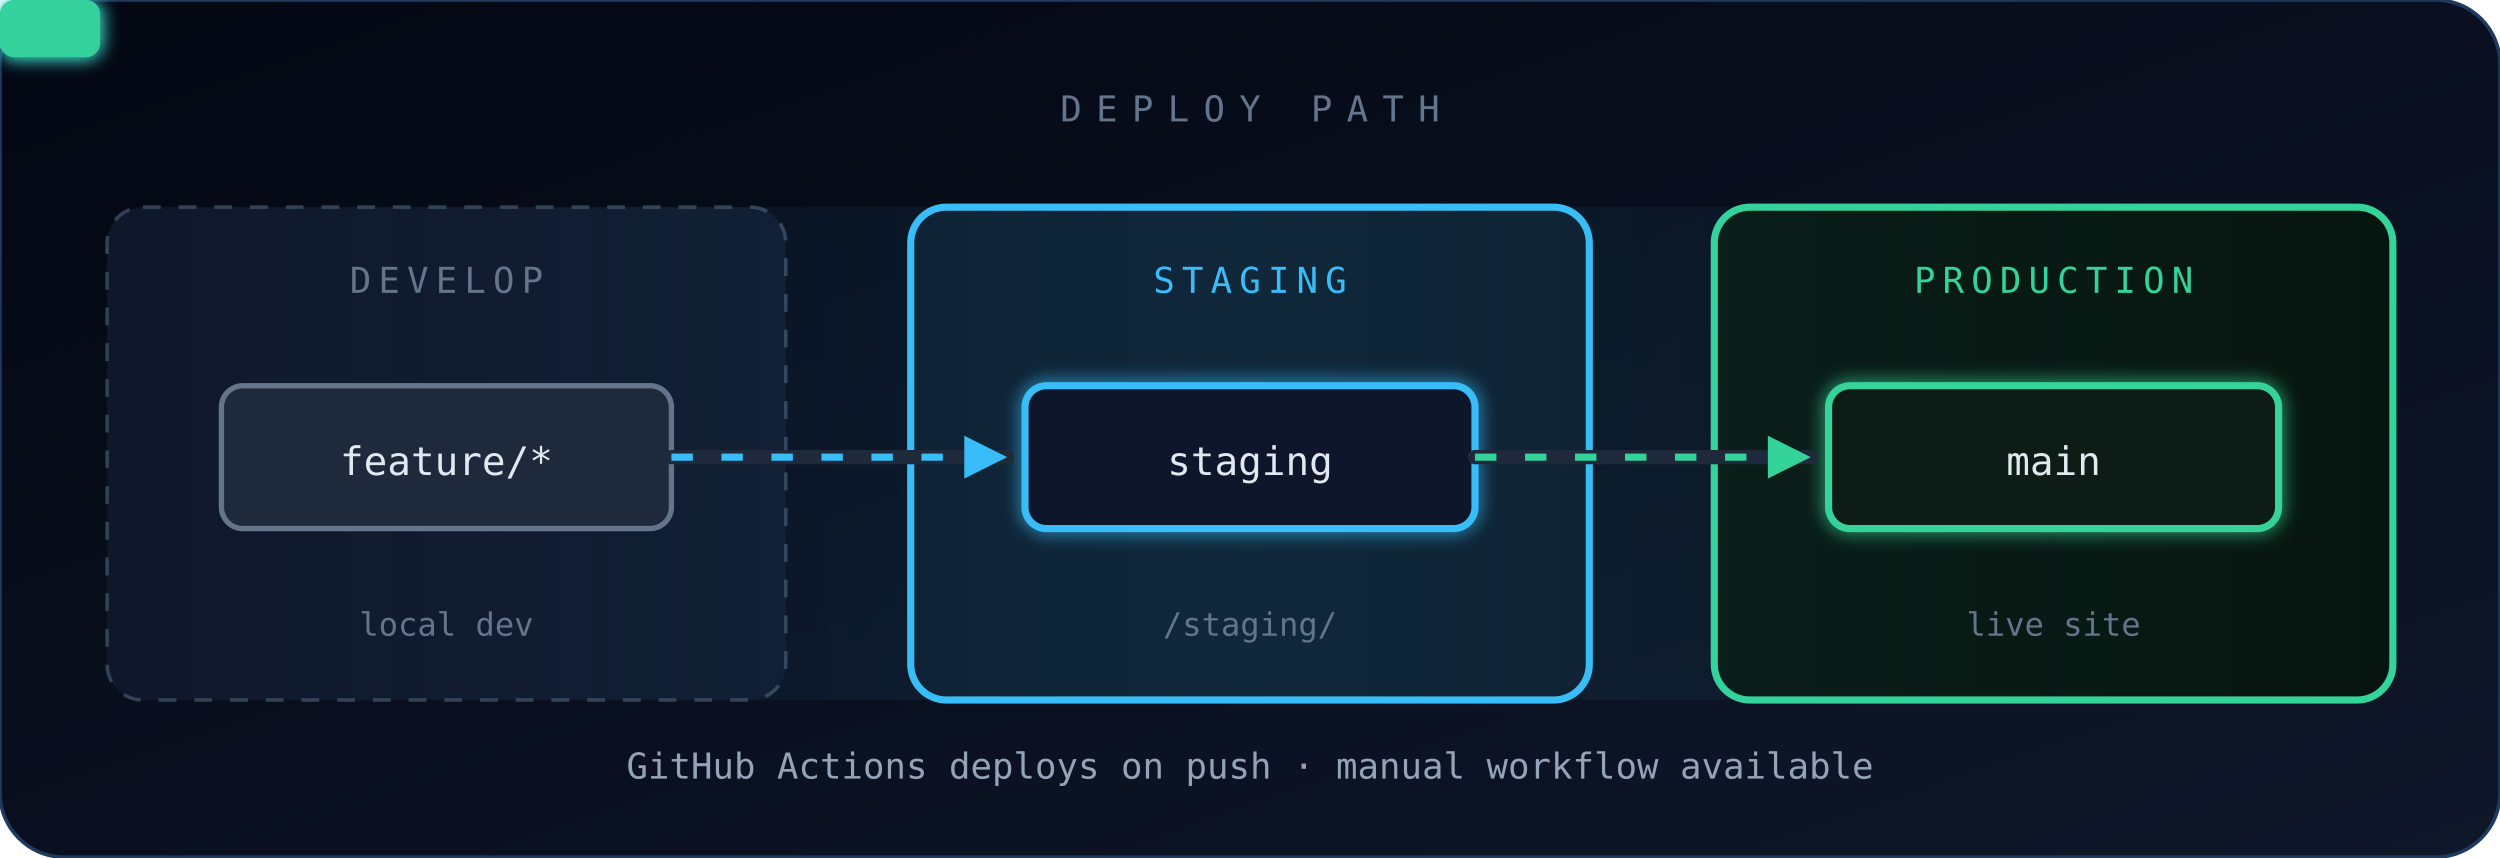
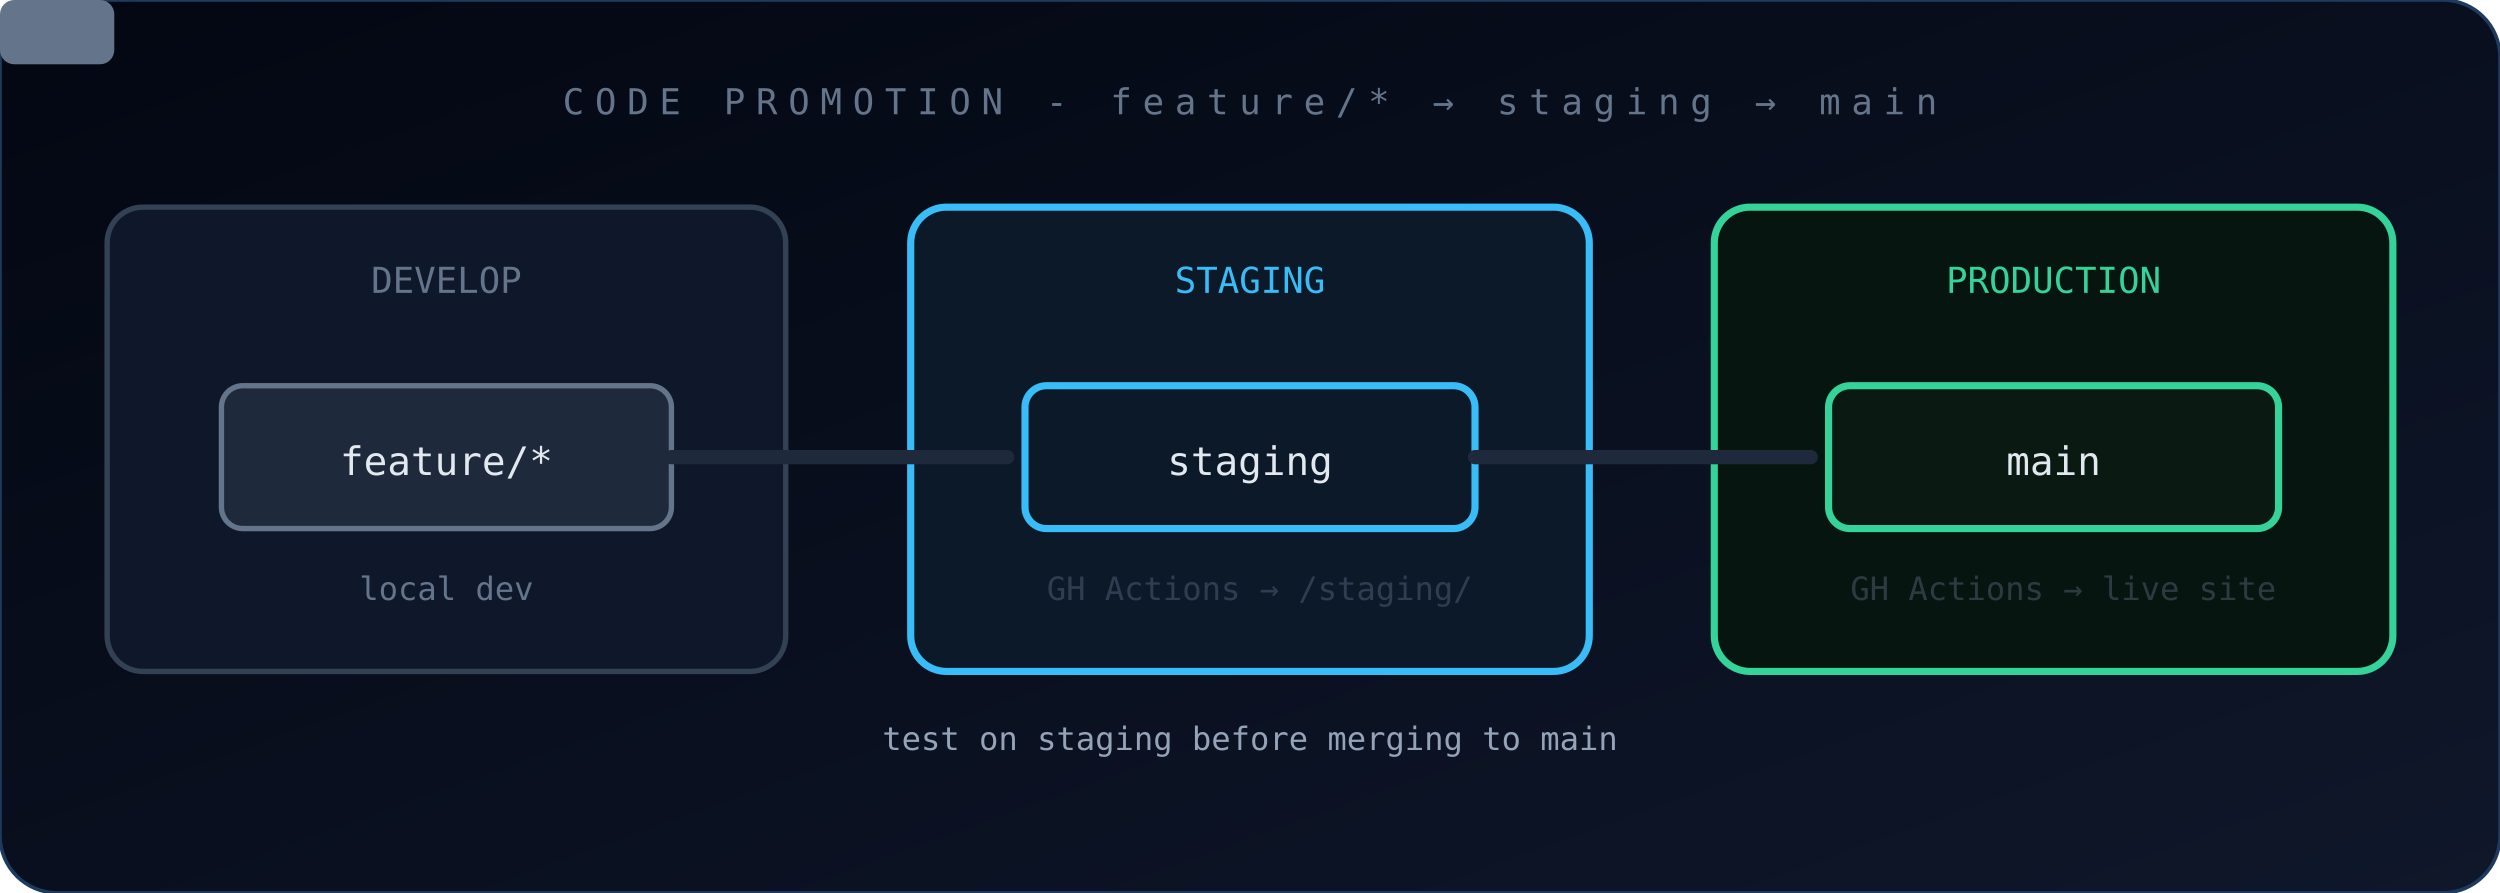
- <svg xmlns="http://www.w3.org/2000/svg" viewBox="0 0 700 240" role="img" aria-label="Deploy branches: feature to staging to production">
+ <svg xmlns="http://www.w3.org/2000/svg" viewBox="0 0 700 250" role="img" aria-label="Deploy branches: feature to staging to production">
  <defs>
    <linearGradient id="dp-bg" x1="0%" y1="0%" x2="100%" y2="100%">
      <stop offset="0%" stop-color="#030712" />
      <stop offset="100%" stop-color="#0f172a" />
    </linearGradient>
-     <linearGradient id="dp-lane" x1="0%" y1="0%" x2="100%" y2="0%">
-       <stop offset="0%" stop-color="#38bdf8" stop-opacity="0" />
-       <stop offset="50%" stop-color="#38bdf8" stop-opacity="0.35" />
-       <stop offset="100%" stop-color="#34d399" stop-opacity="0" />
-     </linearGradient>
-     <filter id="dp-glow" x="-50%" y="-50%" width="200%" height="200%">
-       <feGaussianBlur stdDeviation="2.5" result="b" />
-       <feMerge>
-         <feMergeNode in="b" />
-         <feMergeNode in="SourceGraphic" />
-       </feMerge>
-     </filter>
    <marker id="dp-a1" markerWidth="8" markerHeight="8" refX="6" refY="3" orient="auto">
      <path d="M0,0 L6,3 L0,6 Z" fill="#38bdf8" />
    </marker>
    <marker id="dp-a2" markerWidth="8" markerHeight="8" refX="6" refY="3" orient="auto">
      <path d="M0,0 L6,3 L0,6 Z" fill="#34d399" />
    </marker>
  </defs>
-   <rect width="700" height="240" rx="18" fill="url(#dp-bg)" stroke="#1e3a5f" />
-   <text x="350" y="34" text-anchor="middle" fill="#64748b" font-family="ui-monospace,monospace" font-size="10" letter-spacing="4">DEPLOY PATH</text>
-   <rect x="30" y="58" width="190" height="138" rx="10" fill="#0f172a" stroke="#334155" stroke-width="1" stroke-dasharray="5 5" />
-   <rect x="255" y="58" width="190" height="138" rx="10" fill="#0c1929" stroke="#38bdf8" stroke-width="2">
-     <animate attributeName="stroke-opacity" values="0.5;1;0.5" dur="2.5s" repeatCount="indefinite" />
+   <rect width="700" height="250" rx="16" fill="url(#dp-bg)" stroke="#1e3a5f" />
+   <text x="350" y="32" text-anchor="middle" fill="#64748b" font-family="ui-monospace,monospace" font-size="10" letter-spacing="3">CODE PROMOTION  -  feature/* → staging → main</text>
+   <rect x="30" y="58" width="190" height="130" rx="10" fill="#0f172a" stroke="#334155" stroke-width="1.5">
+     <animate attributeName="stroke-opacity" values="1;1;0.4;0.4;0.4;1" keyTimes="0;0.12;0.16;0.84;0.88;1" dur="10s" repeatCount="indefinite" />
  </rect>
-   <rect x="480" y="58" width="190" height="138" rx="10" fill="#071510" stroke="#34d399" stroke-width="2">
-     <animate attributeName="stroke-opacity" values="0.5;1;0.5" dur="2.5s" begin="0.6s" repeatCount="indefinite" />
+   <rect x="255" y="58" width="190" height="130" rx="10" fill="#0c1929" stroke="#38bdf8" stroke-width="2">
+     <animate attributeName="stroke-opacity" values="0.4;0.4;1;1;0.4;0.4" keyTimes="0;0.28;0.32;0.64;0.68;1" dur="10s" repeatCount="indefinite" />
  </rect>
-   <rect x="30" y="58" width="640" height="138" rx="10" fill="url(#dp-lane)" opacity="0.25">
-     <animate attributeName="x" values="-200;60;-200" dur="4s" repeatCount="indefinite" />
+   <rect x="480" y="58" width="190" height="130" rx="10" fill="#071510" stroke="#34d399" stroke-width="2">
+     <animate attributeName="stroke-opacity" values="0.4;0.4;0.4;0.4;1;1" keyTimes="0;0.56;0.6;0.64;0.68;1" dur="10s" repeatCount="indefinite" />
  </rect>
-   <text x="125" y="82" text-anchor="middle" fill="#64748b" font-family="ui-monospace,monospace" font-size="10" letter-spacing="2">DEVELOP</text>
-   <text x="350" y="82" text-anchor="middle" fill="#38bdf8" font-family="ui-monospace,monospace" font-size="10" letter-spacing="2">STAGING</text>
-   <text x="575" y="82" text-anchor="middle" fill="#34d399" font-family="ui-monospace,monospace" font-size="10" letter-spacing="2">PRODUCTION</text>
-   <rect x="62" y="108" width="126" height="40" rx="6" fill="#1e293b" stroke="#64748b" stroke-width="1.5" />
+   <text x="125" y="82" text-anchor="middle" fill="#64748b" font-family="ui-monospace,monospace" font-size="10">DEVELOP</text>
+   <text x="350" y="82" text-anchor="middle" fill="#38bdf8" font-family="ui-monospace,monospace" font-size="10">STAGING</text>
+   <text x="575" y="82" text-anchor="middle" fill="#34d399" font-family="ui-monospace,monospace" font-size="10">PRODUCTION</text>
+   <rect x="62" y="108" width="126" height="40" rx="6" fill="#1e293b" stroke="#64748b" stroke-width="1.5">
+     <animate attributeName="stroke-opacity" values="1;1;0.4;0.4;0.4;1" keyTimes="0;0.12;0.16;0.84;0.88;1" dur="10s" repeatCount="indefinite" />
+   </rect>
  <text x="125" y="133" text-anchor="middle" fill="#e2e8f0" font-family="ui-monospace,monospace" font-size="11">feature/*</text>
-   <rect x="287" y="108" width="126" height="40" rx="6" fill="#0c1929" stroke="#38bdf8" stroke-width="2" filter="url(#dp-glow)" />
+   <rect x="287" y="108" width="126" height="40" rx="6" fill="#0c1929" stroke="#38bdf8" stroke-width="2">
+     <animate attributeName="stroke-opacity" values="0.4;0.4;1;1;0.4;0.4" keyTimes="0;0.28;0.32;0.64;0.68;1" dur="10s" repeatCount="indefinite" />
+   </rect>
  <text x="350" y="133" text-anchor="middle" fill="#e2e8f0" font-family="ui-monospace,monospace" font-size="11">staging</text>
-   <rect x="512" y="108" width="126" height="40" rx="6" fill="#0a1a12" stroke="#34d399" stroke-width="2" filter="url(#dp-glow)" />
+   <rect x="512" y="108" width="126" height="40" rx="6" fill="#0a1a12" stroke="#34d399" stroke-width="2">
+     <animate attributeName="stroke-opacity" values="0.4;0.4;0.4;0.4;1;1" keyTimes="0;0.56;0.6;0.64;0.68;1" dur="10s" repeatCount="indefinite" />
+   </rect>
  <text x="575" y="133" text-anchor="middle" fill="#e2e8f0" font-family="ui-monospace,monospace" font-size="11">main</text>
  <path d="M 188 128 L 282 128" fill="none" stroke="#1e293b" stroke-width="4" stroke-linecap="round" />
  <path d="M 413 128 L 507 128" fill="none" stroke="#1e293b" stroke-width="4" stroke-linecap="round" />
-   <path d="M 188 128 L 282 128" fill="none" stroke="#38bdf8" stroke-width="2" stroke-dasharray="6 8" marker-end="url(#dp-a1)">
-     <animate attributeName="stroke-dashoffset" values="28;0" dur="1s" repeatCount="indefinite" />
+   <path d="M 188 128 L 282 128" fill="none" stroke="#38bdf8" stroke-width="2" stroke-dasharray="6 8" opacity="0">
+     <animate attributeName="opacity" values="0;0;1;1;0;0" keyTimes="0;0.14;0.18;0.32;0.36;1" dur="10s" repeatCount="indefinite" />
+     <animate attributeName="stroke-dashoffset" values="28;0;0;0;0;0" keyTimes="0;0.14;0.18;0.32;0.36;1" dur="10s" repeatCount="indefinite" />
  </path>
-   <path d="M 413 128 L 507 128" fill="none" stroke="#34d399" stroke-width="2" stroke-dasharray="6 8" marker-end="url(#dp-a2)">
-     <animate attributeName="stroke-dashoffset" values="28;0" dur="1s" begin="0.35s" repeatCount="indefinite" />
+   <path d="M 413 128 L 507 128" fill="none" stroke="#34d399" stroke-width="2" stroke-dasharray="6 8" opacity="0">
+     <animate attributeName="opacity" values="0;0;0;0;1;1;0;0" keyTimes="0;0.42;0.46;0.5;0.54;0.68;0.72;1" dur="10s" repeatCount="indefinite" />
+     <animate attributeName="stroke-dashoffset" values="0;0;0;28;0;0;0;0" keyTimes="0;0.42;0.46;0.5;0.68;0.72;1;1" dur="10s" repeatCount="indefinite" />
  </path>
-   <rect width="28" height="16" rx="4" fill="#38bdf8" opacity="0.95" filter="url(#dp-glow)">
-     <animate attributeName="x" values="192;255;192" dur="2.2s" repeatCount="indefinite" />
-     <animate attributeName="y" values="120;120;120" dur="2.2s" repeatCount="indefinite" />
+   <rect width="32" height="18" rx="4" fill="#64748b">
+     <animate attributeName="x" values="95;95;312;312;537;537;95" keyTimes="0;0.1;0.22;0.42;0.54;0.86;1" dur="10s" repeatCount="indefinite" />
+     <animate attributeName="y" values="119;119;119;119;119;119;119" dur="10s" repeatCount="indefinite" />
+     <animate attributeName="fill" values="#64748b;#64748b;#38bdf8;#38bdf8;#34d399;#34d399;#64748b" keyTimes="0;0.1;0.22;0.42;0.54;0.86;1" dur="10s" repeatCount="indefinite" />
  </rect>
-   <rect width="28" height="16" rx="4" fill="#34d399" opacity="0.95" filter="url(#dp-glow)">
-     <animate attributeName="x" values="417;480;417" dur="2.2s" begin="0.55s" repeatCount="indefinite" />
-     <animate attributeName="y" values="120;120;120" dur="2.2s" begin="0.55s" repeatCount="indefinite" />
-   </rect>
-   <text x="125" y="178" text-anchor="middle" fill="#64748b" font-family="ui-monospace,monospace" font-size="9">local dev</text>
-   <text x="350" y="178" text-anchor="middle" fill="#64748b" font-family="ui-monospace,monospace" font-size="9">/staging/</text>
-   <text x="575" y="178" text-anchor="middle" fill="#64748b" font-family="ui-monospace,monospace" font-size="9">live site</text>
-   <text x="350" y="218" text-anchor="middle" fill="#94a3b8" font-family="ui-monospace,monospace" font-size="10">GitHub Actions deploys on push · manual workflow available</text>
+   <text font-family="ui-monospace,monospace" font-size="7" fill="#e2e8f0" text-anchor="middle">
+     <animate attributeName="x" values="111;111;328;328;553;553;111" keyTimes="0;0.1;0.22;0.42;0.54;0.86;1" dur="10s" repeatCount="indefinite" />
+     <animate attributeName="y" values="131;131;131;131;131;131;131" dur="10s" repeatCount="indefinite" />
+     commit
+   </text>
+   <text x="125" y="168" text-anchor="middle" fill="#64748b" font-family="ui-monospace,monospace" font-size="9">local dev</text>
+   <text x="350" y="168" text-anchor="middle" fill="#64748b" font-family="ui-monospace,monospace" font-size="9" opacity="0.4">
+     <animate attributeName="opacity" values="0.4;0.4;1;1;0.4;0.4" keyTimes="0;0.28;0.32;0.64;0.68;1" dur="10s" repeatCount="indefinite" />
+     GH Actions → /staging/
+   </text>
+   <text x="575" y="168" text-anchor="middle" fill="#64748b" font-family="ui-monospace,monospace" font-size="9" opacity="0.4">
+     <animate attributeName="opacity" values="0.4;0.4;0.4;0.4;1;1" keyTimes="0;0.56;0.6;0.64;0.68;1" dur="10s" repeatCount="indefinite" />
+     GH Actions → live site
+   </text>
+   <text x="350" y="210" text-anchor="middle" fill="#94a3b8" font-family="ui-monospace,monospace" font-size="9">test on staging before merging to main</text>
</svg>
